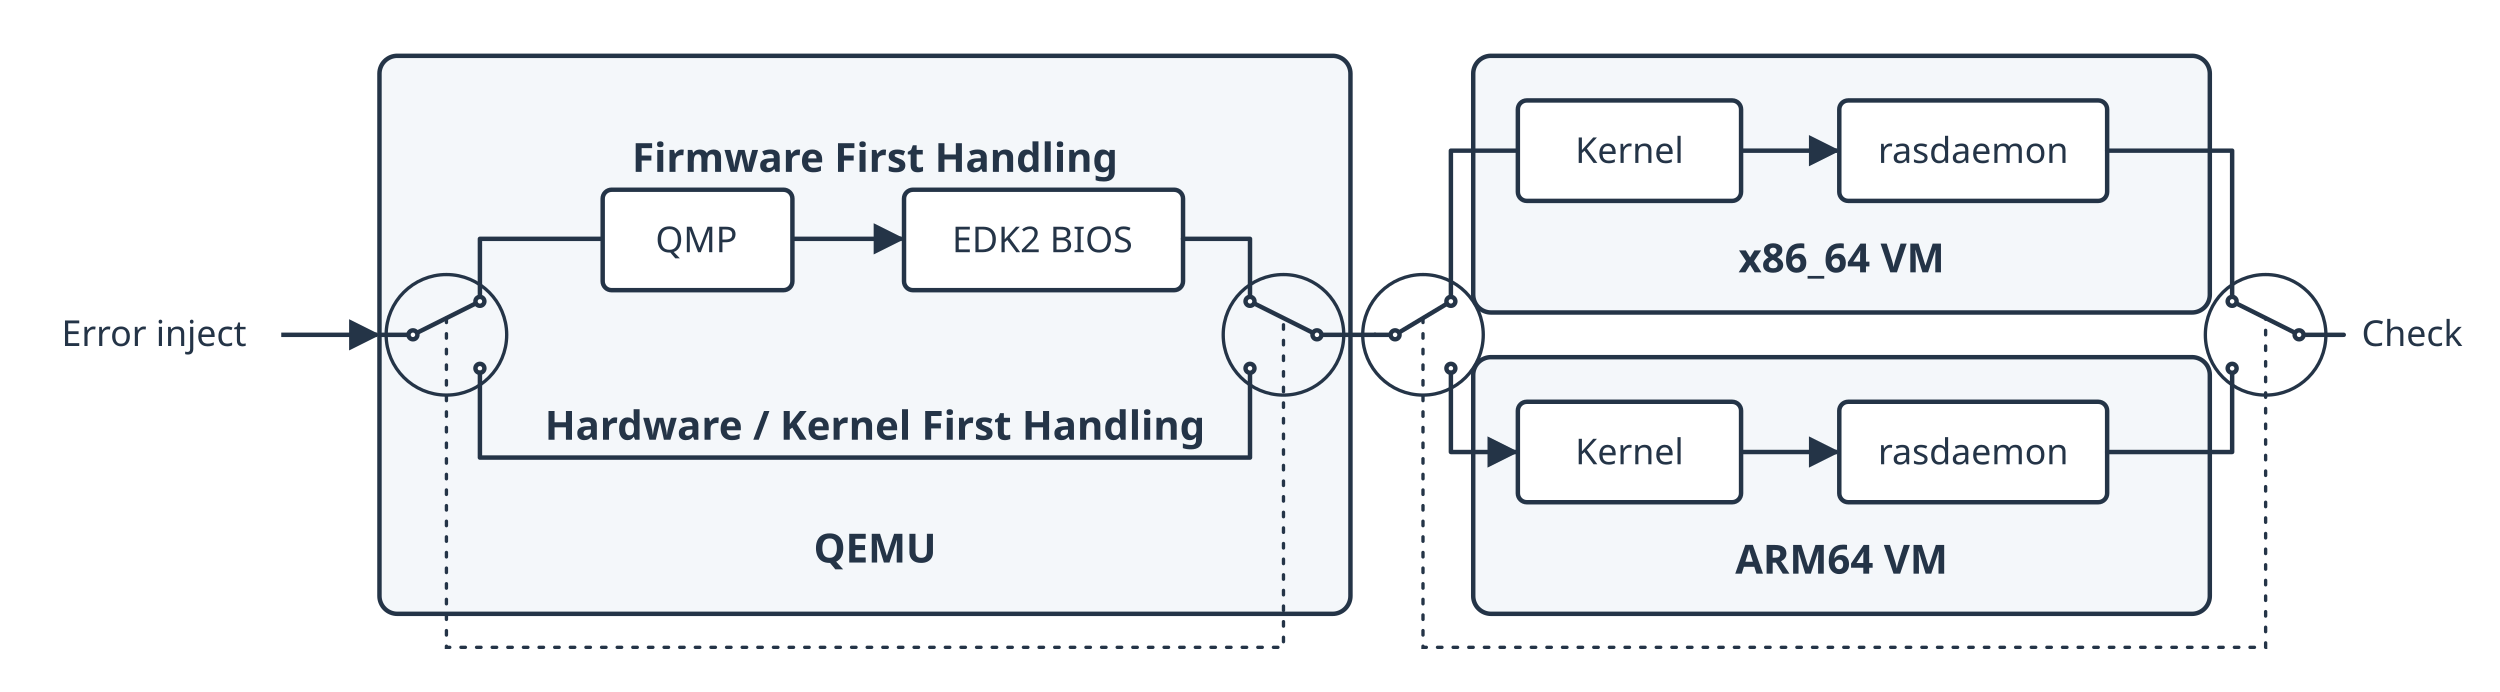
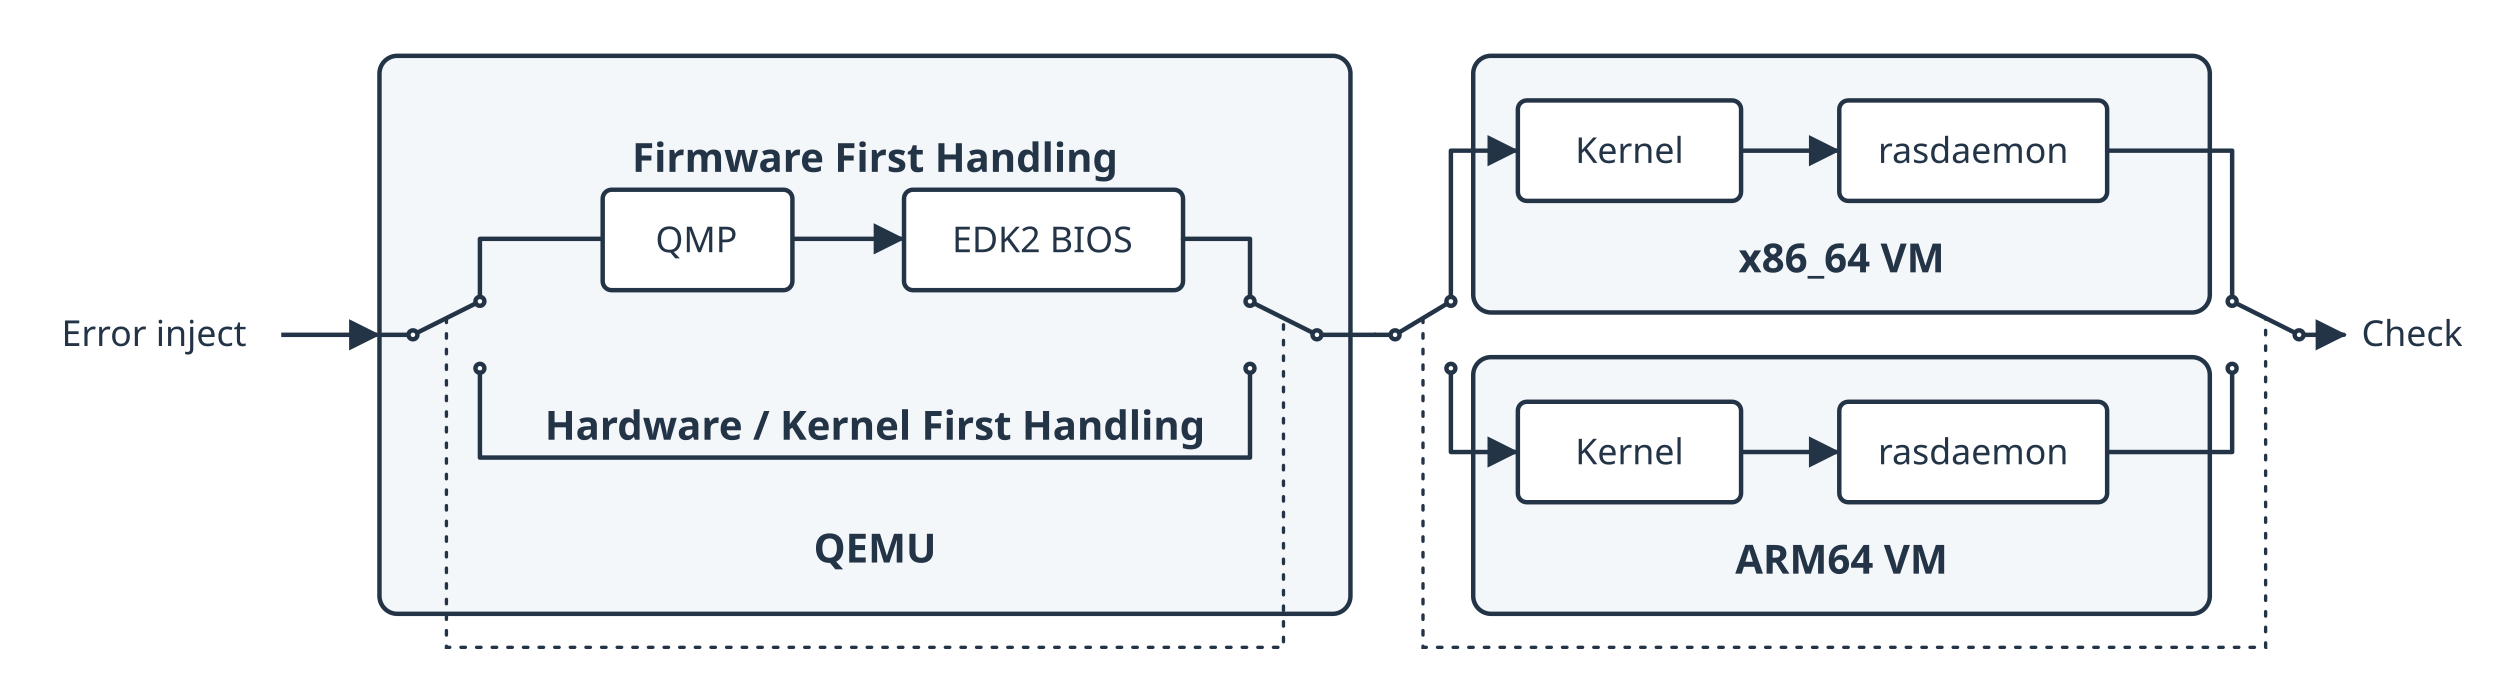
<svg xmlns="http://www.w3.org/2000/svg" width="1120" height="310" viewBox="0 0 1120 310" role="img" aria-labelledby="title desc">
  <style>
    .background, .box { fill: #fff; }
    .container { fill: #f4f7fa; }
    .outline { stroke: #243447; }
    .foreground { fill: #243447; }
    @media (prefers-color-scheme: dark) {
      .background, .box { fill: #0d1117; }
      .container { fill: #1b2633; }
      .outline { stroke: #e6edf3; }
      .foreground { fill: #e6edf3; }
    }
  </style>
  <defs>
    <marker id="arrow" viewBox="0 0 10 10" refX="9" refY="5" markerWidth="7" markerHeight="7" orient="auto-start-reverse">
      <path d="M 0 0 L 10 5 L 0 10 z" class="foreground" />
    </marker>
  </defs>
  <rect width="1120" height="310" class="background" />
  <g class="outline" stroke-width="2">
    <rect x="170" y="25" width="435" height="250" rx="8" class="container" />
    <rect x="270" y="85" width="85" height="45" rx="4" class="box" />
    <rect x="405" y="85" width="125" height="45" rx="4" class="box" />
    <rect x="660" y="25" width="330" height="115" rx="8" class="container" />
    <rect x="660" y="160" width="330" height="115" rx="8" class="container" />
    <rect x="680" y="45" width="100" height="45" rx="4" class="box" />
    <rect x="824" y="45" width="120" height="45" rx="4" class="box" />
    <rect x="680" y="180" width="100" height="45" rx="4" class="box" />
    <rect x="824" y="180" width="120" height="45" rx="4" class="box" />
  </g>
  <g fill="none" class="outline" stroke-width="1.5" stroke-dasharray="2 5" stroke-linecap="round">
    <path d="M 200 142.5 V 290 H 575 V 142.5" />
    <path d="M 637.5 142.5 V 290 H 1015 V 142.5" />
  </g>
-   <g fill="none" class="outline" stroke-width="1.5">
-     <circle cx="200" cy="150" r="27" />
-     <circle cx="575" cy="150" r="27" />
-     <circle cx="637.5" cy="150" r="27" />
-     <circle cx="1015" cy="150" r="27" />
-   </g>
  <g fill="none" class="outline" stroke-width="2" stroke-linecap="round" stroke-linejoin="round">
    <path d="M 170 150 H 185 M 185 150 L 215 135" />
    <circle cx="185" cy="150" r="2" class="box" />
    <circle cx="215" cy="135" r="2" class="box" />
    <circle cx="215" cy="165" r="2" class="box" />
    <path d="M 215 133 V 107 H 269 M 215 167 V 205 H 560 V 167" />
    <path d="M 616 150 H 625 M 625 150 L 650 135" />
    <circle cx="625" cy="150" r="2" class="box" />
    <circle cx="650" cy="135" r="2" class="box" />
    <circle cx="650" cy="165" r="2" class="box" />
-     <path d="M 650 133 V 67.5 H 679 M 650 167 V 202.5 H 679" marker-end="url(#arrow)" />
+     <path d="M 650 133 V 67.5 H 679" marker-end="url(#arrow)" />
+     <path d="M 650 167 V 202.5 H 679" marker-end="url(#arrow)" />
    <path d="M 530 107 H 560 V 133 M 560 135 L 590 150 M 590 150 H 616" />
    <circle cx="560" cy="135" r="2" class="box" />
    <circle cx="560" cy="165" r="2" class="box" />
    <circle cx="590" cy="150" r="2" class="box" />
-     <path d="M 944 67.5 H 1000 V 133 M 944 202.5 H 1000 V 167 M 1000 135 L 1030 150 M 1030 150 H 1050" />
+     <path d="M 944 67.5 H 1000 V 133 M 944 202.5 H 1000 V 167 M 1000 135 L 1030 150" />
+     <path d="M 1030 150 H 1050" marker-end="url(#arrow)" />
    <circle cx="1000" cy="135" r="2" class="box" />
    <circle cx="1000" cy="165" r="2" class="box" />
    <circle cx="1030" cy="150" r="2" class="box" />
  </g>
  <g fill="none" class="outline" stroke-width="2" marker-end="url(#arrow)">
    <path d="M 126 150 H 169" />
    <path d="M 355 107 H 404" />
    <path d="M 780 67.5 H 823" />
    <path d="M 780 202.5 H 823" />
  </g>
  <g class="foreground" font-family="sans-serif" text-anchor="middle">
    <text x="69" y="155" font-size="16">Error inject</text>
    <text x="392" y="77" font-size="18" font-weight="bold">Firmware First Handling</text>
    <text x="312" y="113" font-size="16">QMP</text>
    <text x="467" y="113" font-size="16">EDK2 BIOS</text>
    <text x="392" y="197" font-size="18" font-weight="bold">Hardware / Kernel First Handling</text>
    <text x="392" y="252" font-size="18" font-weight="bold">QEMU</text>
    <text x="825" y="122" font-size="18" font-weight="bold">x86_64 VM</text>
    <text x="825" y="257" font-size="18" font-weight="bold">ARM64 VM</text>
    <text x="730" y="73" font-size="16">Kernel</text>
    <text x="884" y="73" font-size="16">rasdaemon</text>
    <text x="730" y="208" font-size="16">Kernel</text>
    <text x="884" y="208" font-size="16">rasdaemon</text>
    <text x="1058" y="155" font-size="16" text-anchor="start">Check</text>
  </g>
</svg>
